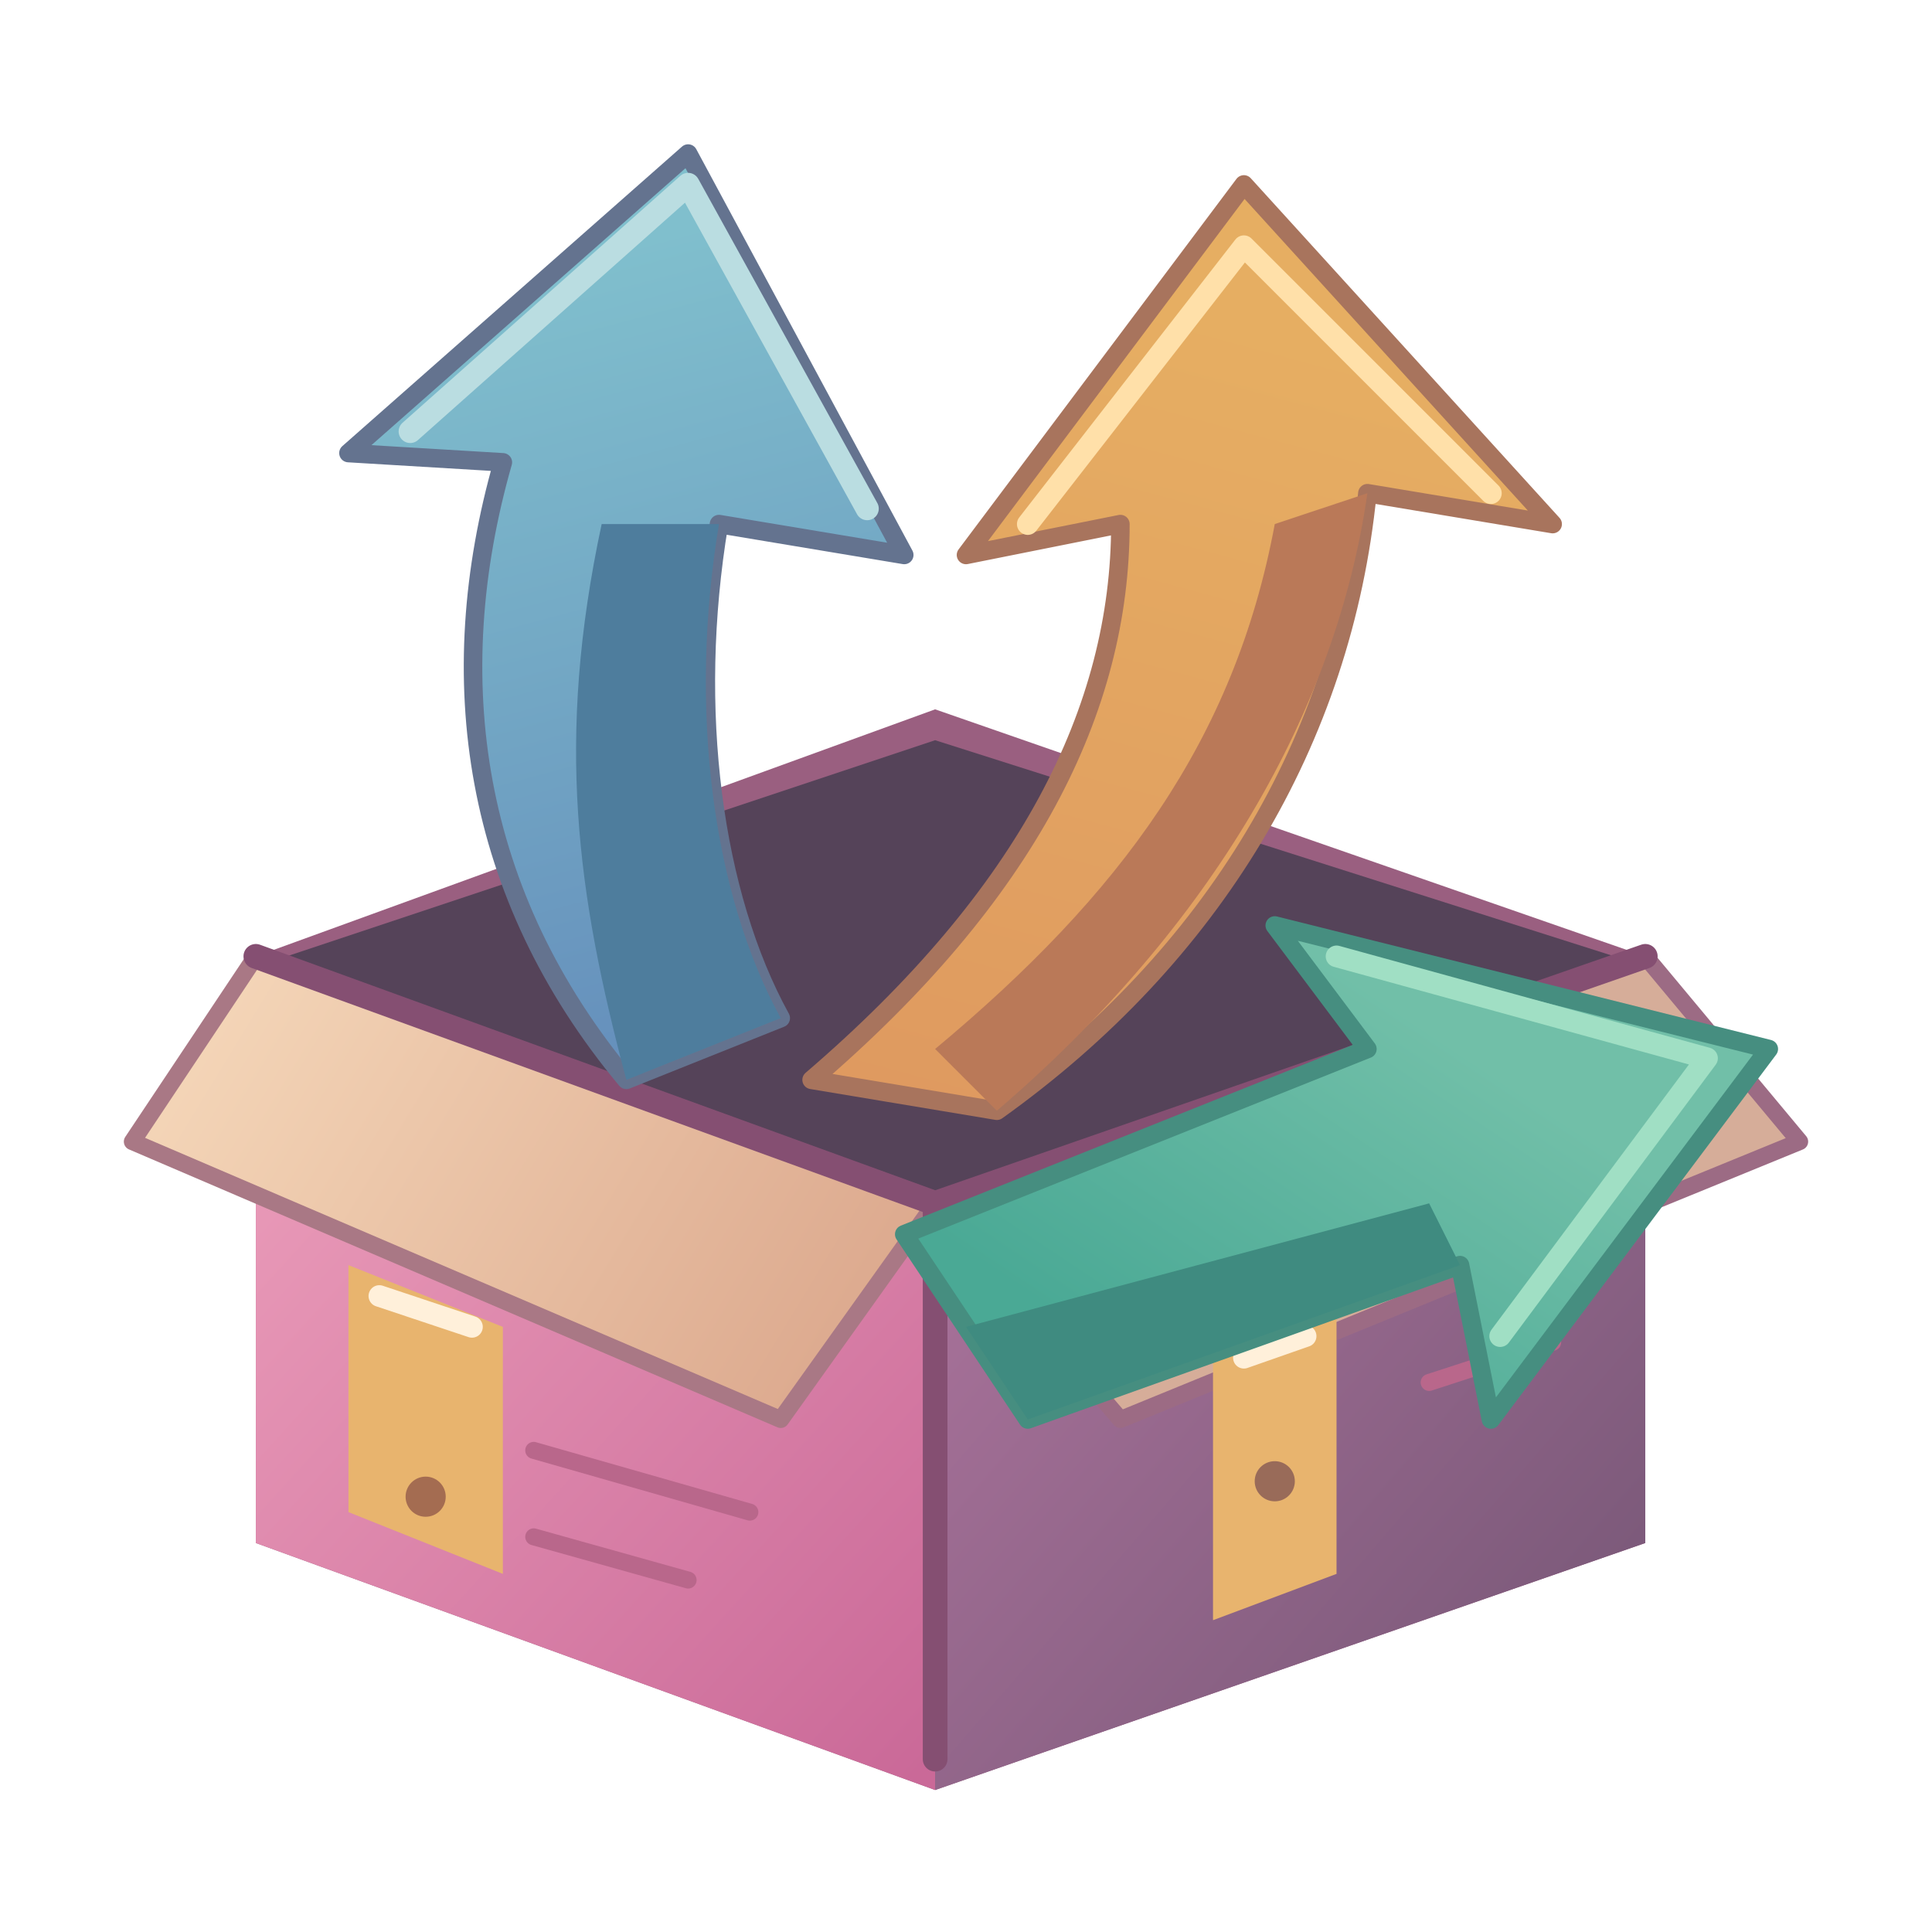
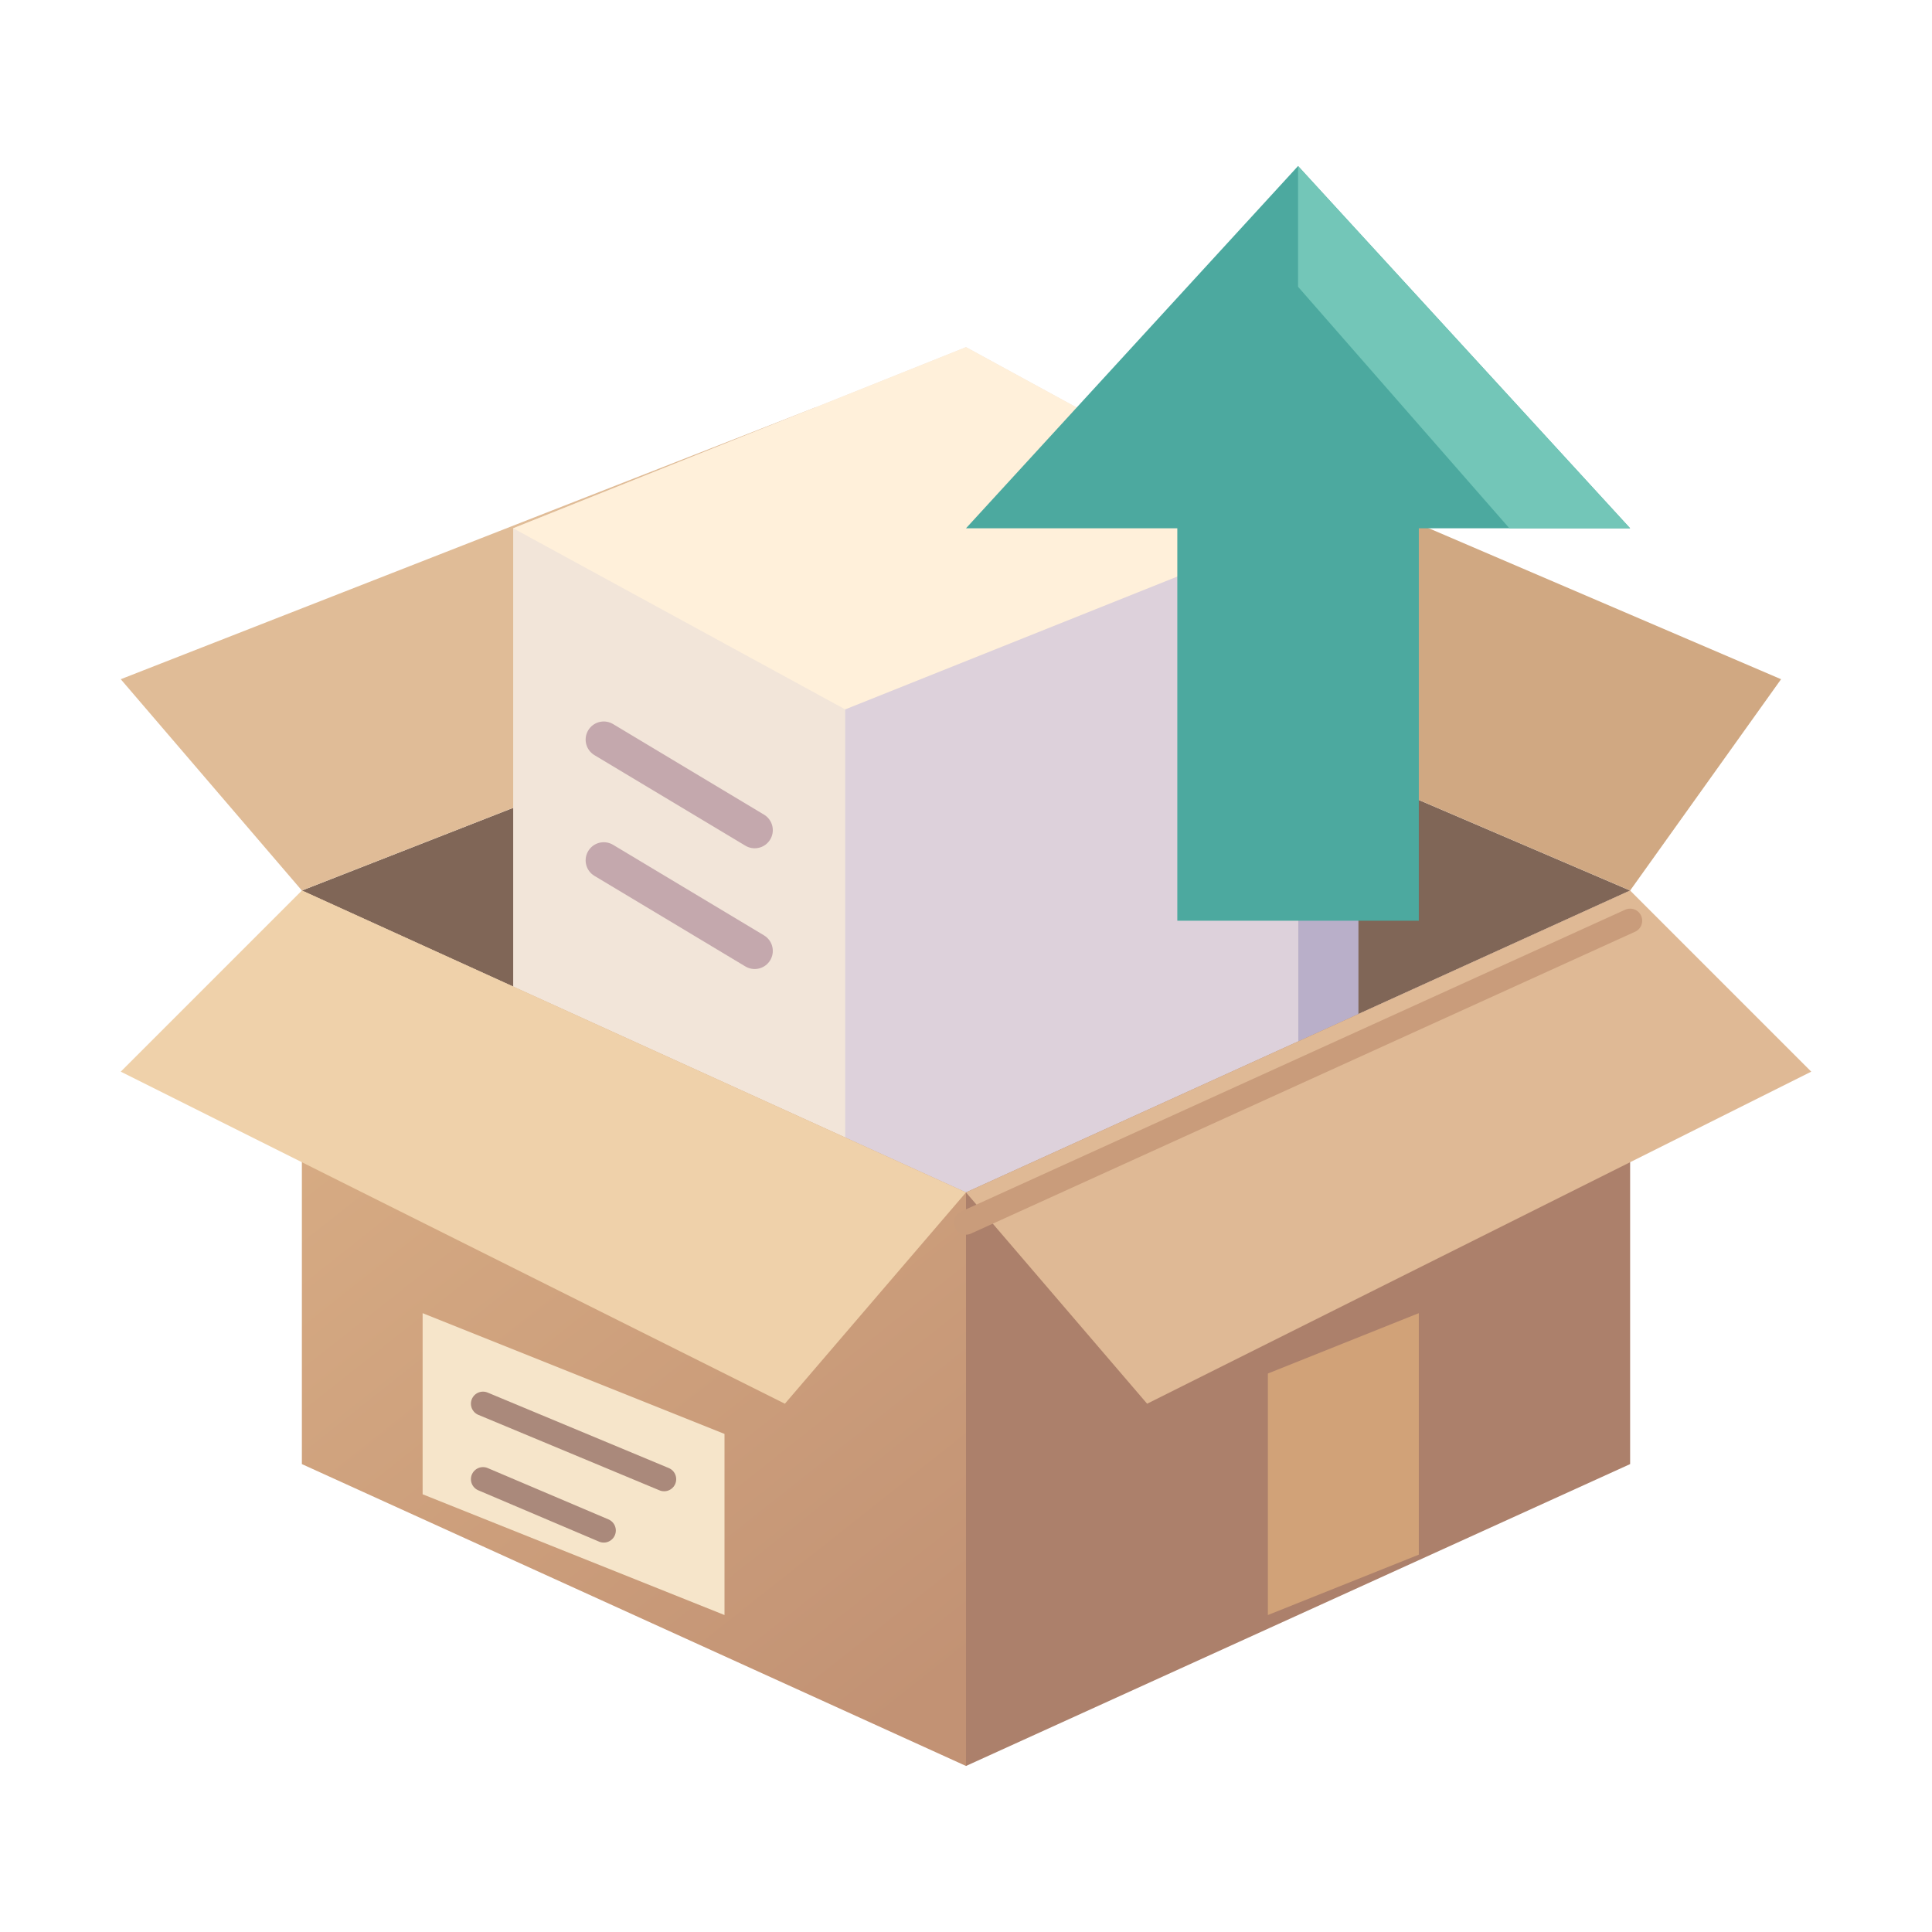
- <svg xmlns="http://www.w3.org/2000/svg" width="64" height="64" viewBox="0 0 64 64" data-material="authored">
-   <g id="frameless-artwork" transform="translate(-0.730594 0.995434) scale(1.022831)">
-     <defs>
-       <linearGradient id="front" gradientUnits="userSpaceOnUse" x1="9" y1="36" x2="31" y2="56">
-         <stop stop-color="#e99ab8" />
-         <stop offset="1" stop-color="#ca6998" />
-       </linearGradient>
-       <linearGradient id="side" gradientUnits="userSpaceOnUse" x1="32" y1="33" x2="54" y2="52">
-         <stop stop-color="#ae759e" />
-         <stop offset="1" stop-color="#795878" />
-       </linearGradient>
-       <linearGradient id="flap" gradientUnits="userSpaceOnUse" x1="6" y1="30" x2="29" y2="44">
-         <stop stop-color="#f6d9bb" />
-         <stop offset="1" stop-color="#dba78c" />
-       </linearGradient>
-       <linearGradient id="blue-arrow" gradientUnits="userSpaceOnUse" x1="17" y1="8" x2="24" y2="34">
-         <stop stop-color="#80bfcd" />
-         <stop offset="1" stop-color="#648dbb" />
-       </linearGradient>
-       <linearGradient id="amber-arrow" gradientUnits="userSpaceOnUse" x1="39" y1="9" x2="32" y2="35">
-         <stop stop-color="#e6ae62" />
-         <stop offset="1" stop-color="#df9a60" />
-       </linearGradient>
-       <linearGradient id="jade-arrow" gradientUnits="userSpaceOnUse" x1="45" y1="31" x2="37" y2="43">
-         <stop stop-color="#71bfa8" />
-         <stop offset="1" stop-color="#4aa995" />
-       </linearGradient>
-     </defs>
-     <g stroke-linecap="round" stroke-linejoin="round">
-       <path d="m9 30 22-8 23 8v19l-23 8L9 49Z" fill="#9a5f80" />
-       <path d="m10 30 21-7 22 7-22 8Z" fill="#554359" />
-       <path d="m9 31 22 7v19L9 49Z" fill="url(#front)" />
-       <path d="m31 38 23-8v19l-23 8Z" fill="url(#side)" />
-       <path d="m9 30 22 8-5 7-21-9Z" fill="url(#flap)" stroke="#a97885" stroke-width=".55" />
-       <path d="m31 38 23-8 5 6-22 9Z" fill="#d6ad99" stroke="#9c6b84" stroke-width=".55" />
-       <path d="m9 30 22 8 23-8m-23 8v18" fill="none" stroke="#854f72" stroke-width=".8" />
-       <path d="m12 40 5 2v8l-5-2m28-5 4-2v9l-4 1.5" fill="#e8b46e" />
-       <path d="m13 41 3 1m25 1 2-.7" stroke="#fff0da" stroke-width=".7" />
-       <circle cx="14.5" cy="47.5" r=".65" fill="#a46c51" />
-       <circle cx="42" cy="47" r=".65" fill="#996b59" />
-       <path d="m18 46 7 2m-7 .8 5 1.4m24-6.4 4-1.3" stroke="#b9678b" stroke-width=".55" />
-       <path d="M21 34c-5-6-6-13-4-20l-5-.3L23 4l7 13-6-1c-1 6-.2 12 2 16Z" fill="url(#blue-arrow)" stroke="#64738f" stroke-width=".6" />
-       <path d="M21 34c-1.6-6-2.3-11-.8-18l3.8 0c-1 6-.2 12 2 16Z" fill="#4e7d9d" />
-       <path d="m14 13 9-8 5.8 10.5" fill="none" stroke="#badde1" stroke-width=".75" />
-       <path d="M27 34c7-6 10-12 10-18l-5 1 9-12 10 11-6-1c-.8 8-5 15-12 20Z" fill="url(#amber-arrow)" stroke="#a8745d" stroke-width=".6" />
-       <path d="M33 35c7-6 11-13 12-20l-3 1c-1.3 7-5 12-11 17Z" fill="#ba7958" />
-       <path d="m34 16 7-9 8 8" fill="none" stroke="#ffe0a9" stroke-width=".7" />
-       <path d="m30 39 15-6-3-4 16 4-9 12-1-5-14 5Z" fill="url(#jade-arrow)" stroke="#468e80" stroke-width=".6" />
-       <path d="m34 45 14-5-1-2-15 4Z" fill="#3f8b80" />
-       <path d="m44 30 12 3.3-6.7 9" fill="none" stroke="#a0dfc4" stroke-width=".7" />
+ <svg xmlns="http://www.w3.org/2000/svg" width="64" height="64" viewBox="0 0 64 64">
+   <g id="frameless-artwork" transform="translate(0 0.5) scale(1)">
+     <g data-material="authored" stroke-linecap="round" stroke-linejoin="round">
+       <defs>
+         <linearGradient id="kraft" x1="10" y1="33" x2="29" y2="57" gradientUnits="userSpaceOnUse">
+           <stop stop-color="#d9ae85" />
+           <stop offset="1" stop-color="#c29274" />
+         </linearGradient>
+       </defs>
+       <path d="m10 29 23-9 21 9-22 10Z" fill="#806657" />
+       <path d="m10 29 23-9-6-7-23 9Z" fill="#e0bc97" />
+       <path d="m33 20 21 9 5-7-21-9Z" fill="#d0a882" />
+       <path d="m19 19 15-6 11 6v18l-15 7-11-6Z" fill="#b9afc9" />
+       <path d="m17 17 15-6 11 6v18l-15 7-11-6Z" fill="#f2e5d9" />
+       <path d="m17 17 11 6 15-6-11-6Z" fill="#fff0da" />
+       <path d="m28 23 15-6v18l-15 7Z" fill="#ddd1db" />
+       <path d="m20 24 5 3m-5 1 5 3" fill="none" stroke="#c4a8ad" stroke-width="1.2" />
+       <path d="M43 5 54 17h-7v13h-8V17h-7Z" fill="#4ca99f" />
+       <path d="M43 5 54 17h-4L43 9Z" fill="#73c6b8" />
+       <path d="m10 29 22 10v19L10 48Z" fill="url(#kraft)" />
+       <path d="m32 39 22-10v19L32 58Z" fill="#ac806b" />
+       <path d="m10 29 22 10-6 7-22-11Z" fill="#efd1aa" />
+       <path d="m32 39 22-10 6 6-22 11Z" fill="#dfb995" />
+       <path d="m32 40 22-10" fill="none" stroke="#c99c7b" stroke-width=".8" />
+       <path d="m14 43 10 4v6l-10-4Z" fill="#f6e5ca" />
+       <path d="m16 46 6 2.5m-6 0 4 1.7" fill="none" stroke="#aa897b" stroke-width=".8" />
+       <path d="m42 45 5-2v8l-5 2Z" fill="#d1a278" />
    </g>
  </g>
</svg>
